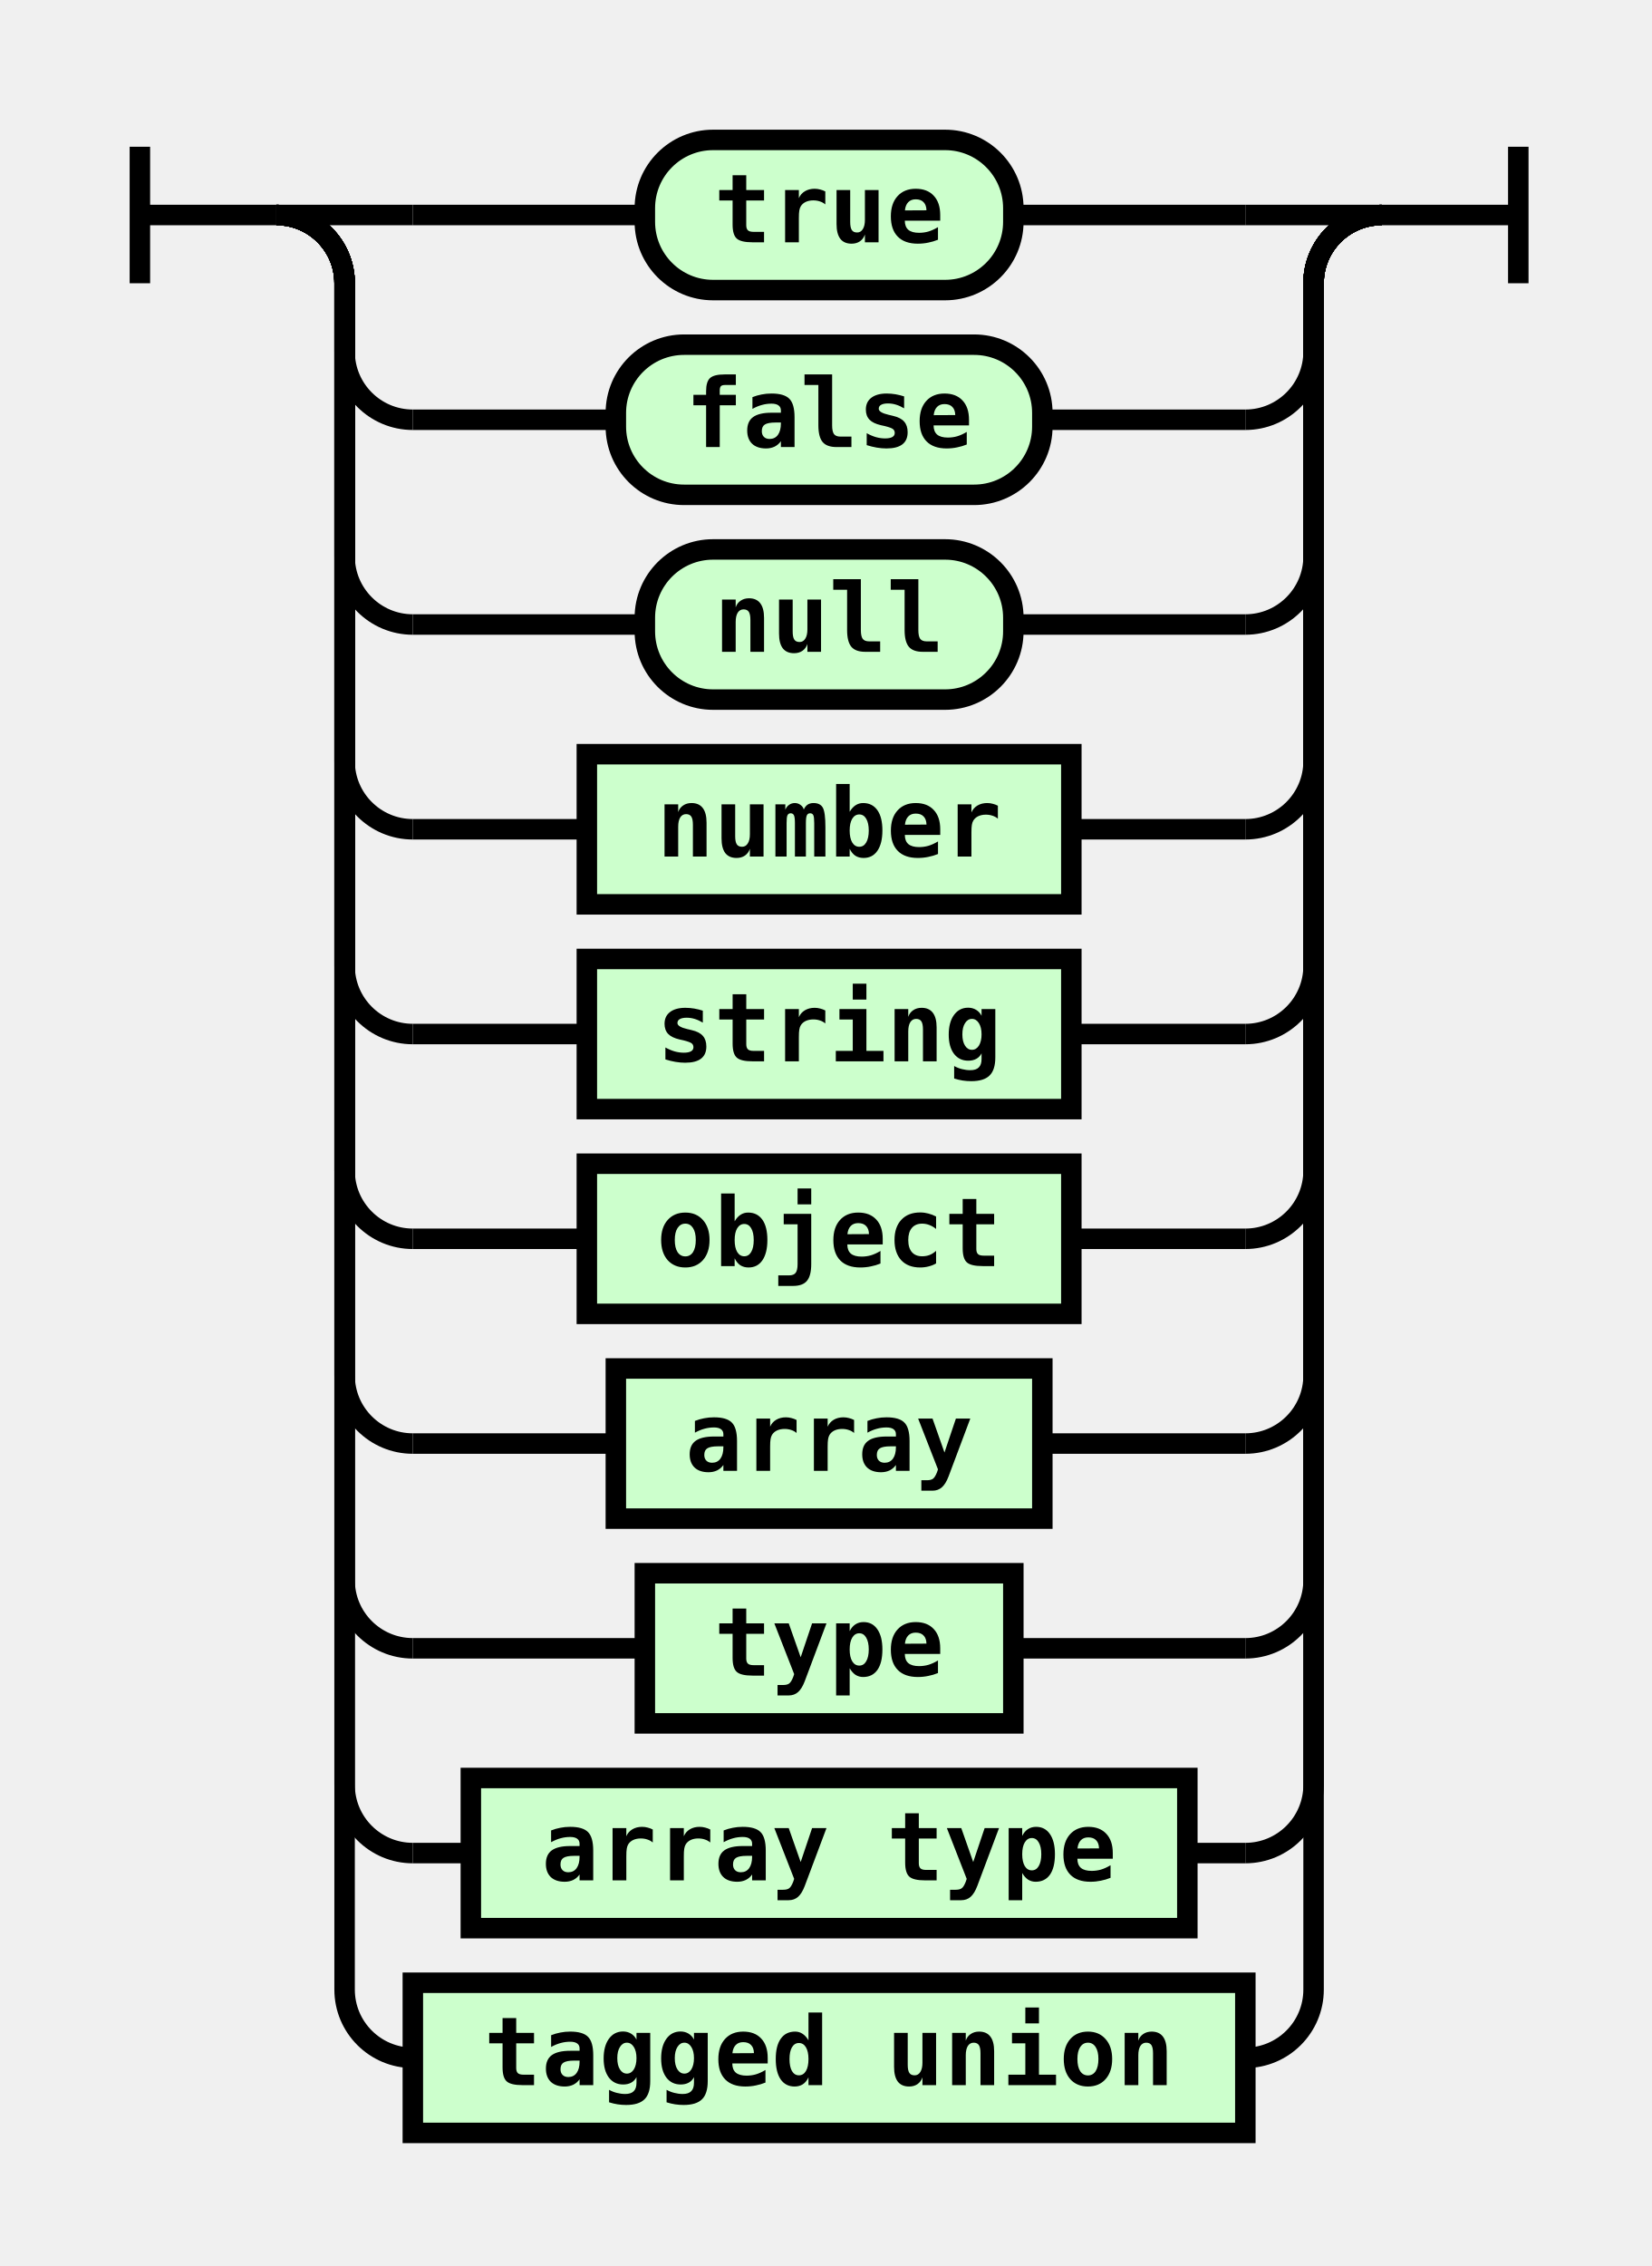
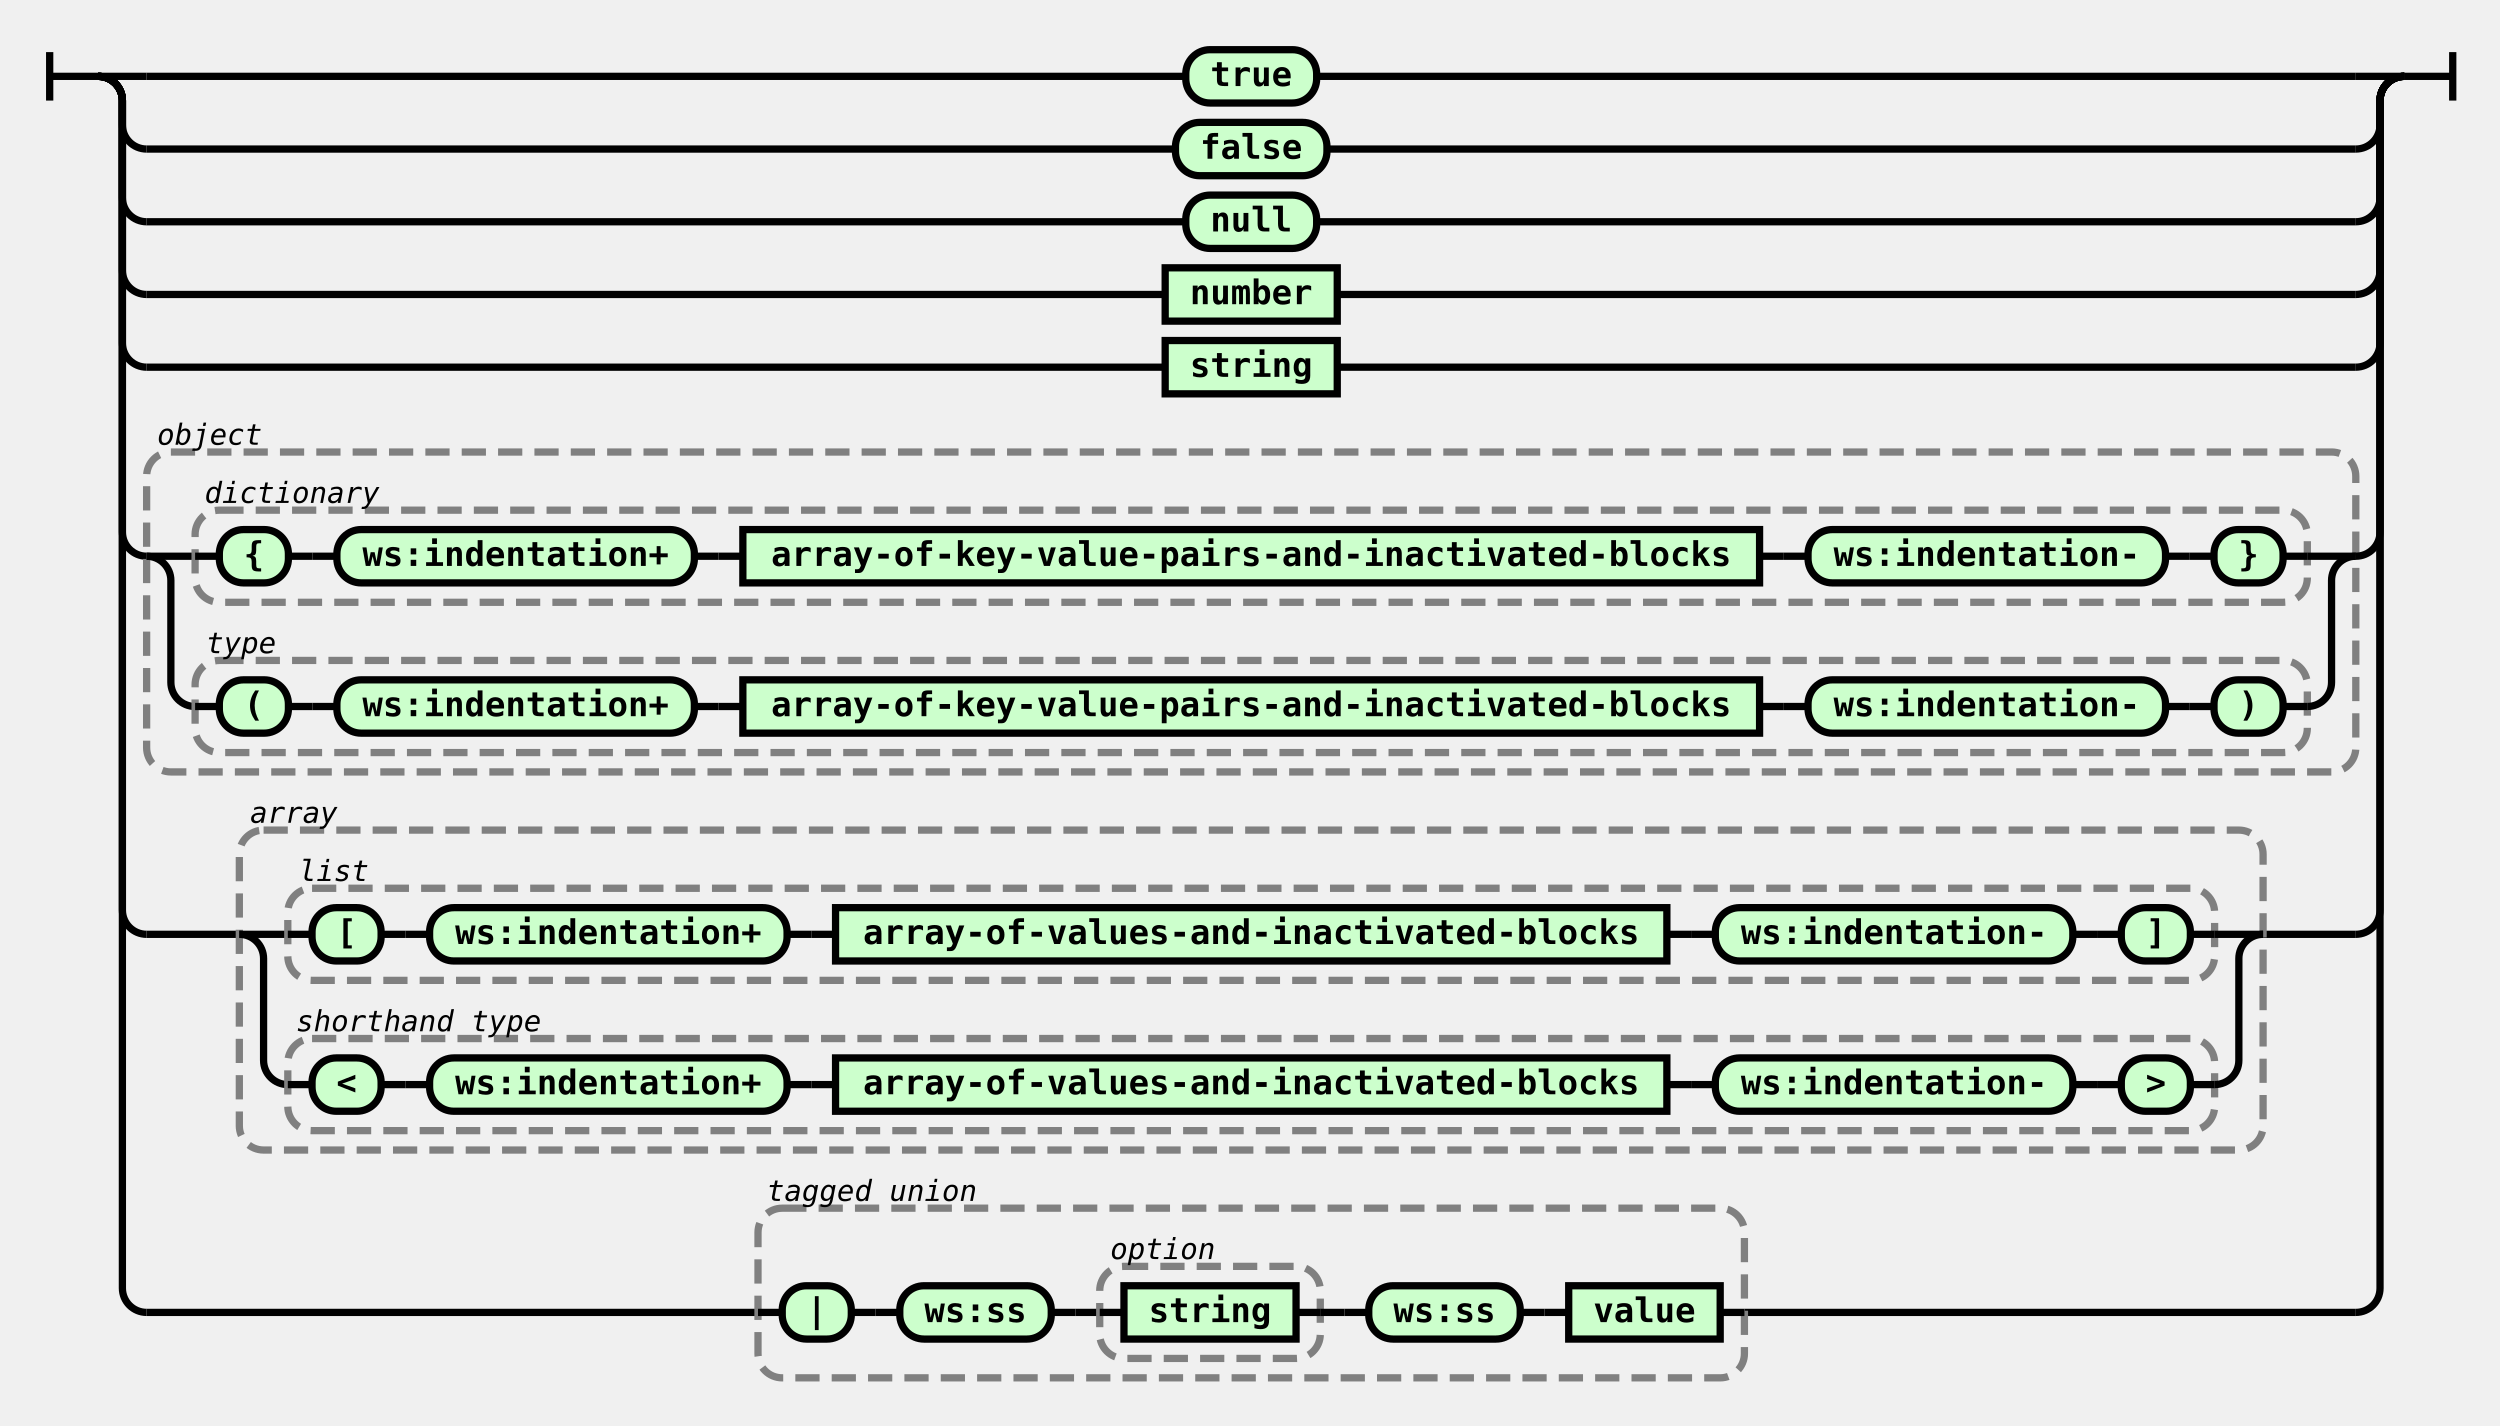
- <svg xmlns="http://www.w3.org/2000/svg" class="railroad-diagram" width="242" height="332" viewBox="0 0 242 332">
+ <svg xmlns="http://www.w3.org/2000/svg" class="railroad-diagram" width="1031.5" height="588" viewBox="0 0 1031.5 588">
  <g transform="translate(.5 .5)">
    <g>
      <path d="M20 21v20m0 -10h20" />
    </g>
    <g>
      <path d="M40 31h0" />
-       <path d="M202 31h0" />
+       <path d="M991.5 31h0" />
      <path d="M40 31h20" />
      <g class="terminal ">
-         <path d="M60 31h34" />
-         <path d="M148 31h34" />
-         <rect x="94" y="20" width="54" height="22" rx="10" ry="10" />
-         <text x="121" y="35">true</text>
-       </g>
-       <path d="M182 31h20" />
+         <path d="M60 31h428.75" />
+         <path d="M542.75 31h428.75" />
+         <rect x="488.75" y="20" width="54" height="22" rx="10" ry="10" />
+         <text x="515.75" y="35">true</text>
+       </g>
+       <path d="M971.5 31h20" />
      <path d="M40 31a10 10 0 0 1 10 10v10a10 10 0 0 0 10 10" />
      <g class="terminal ">
-         <path d="M60 61h29.75" />
-         <path d="M152.25 61h29.75" />
-         <rect x="89.75" y="50" width="62.5" height="22" rx="10" ry="10" />
-         <text x="121" y="65">false</text>
-       </g>
-       <path d="M182 61a10 10 0 0 0 10 -10v-10a10 10 0 0 1 10 -10" />
+         <path d="M60 61h424.5" />
+         <path d="M547 61h424.5" />
+         <rect x="484.5" y="50" width="62.5" height="22" rx="10" ry="10" />
+         <text x="515.75" y="65">false</text>
+       </g>
+       <path d="M971.5 61a10 10 0 0 0 10 -10v-10a10 10 0 0 1 10 -10" />
      <path d="M40 31a10 10 0 0 1 10 10v40a10 10 0 0 0 10 10" />
      <g class="terminal ">
-         <path d="M60 91h34" />
-         <path d="M148 91h34" />
-         <rect x="94" y="80" width="54" height="22" rx="10" ry="10" />
-         <text x="121" y="95">null</text>
-       </g>
-       <path d="M182 91a10 10 0 0 0 10 -10v-40a10 10 0 0 1 10 -10" />
+         <path d="M60 91h428.75" />
+         <path d="M542.75 91h428.75" />
+         <rect x="488.75" y="80" width="54" height="22" rx="10" ry="10" />
+         <text x="515.75" y="95">null</text>
+       </g>
+       <path d="M971.5 91a10 10 0 0 0 10 -10v-40a10 10 0 0 1 10 -10" />
      <path d="M40 31a10 10 0 0 1 10 10v70a10 10 0 0 0 10 10" />
      <g class="non-terminal ">
-         <path d="M60 121h25.5" />
-         <path d="M156.5 121h25.5" />
-         <rect x="85.5" y="110" width="71" height="22" />
-         <text x="121" y="125">number</text>
-       </g>
-       <path d="M182 121a10 10 0 0 0 10 -10v-70a10 10 0 0 1 10 -10" />
+         <path d="M60 121h420.25" />
+         <path d="M551.25 121h420.25" />
+         <rect x="480.25" y="110" width="71" height="22" />
+         <text x="515.75" y="125">number</text>
+       </g>
+       <path d="M971.5 121a10 10 0 0 0 10 -10v-70a10 10 0 0 1 10 -10" />
      <path d="M40 31a10 10 0 0 1 10 10v100a10 10 0 0 0 10 10" />
      <g class="non-terminal changed">
-         <path d="M60 151h25.5" />
-         <path d="M156.5 151h25.5" />
-         <rect x="85.5" y="140" width="71" height="22" />
-         <text x="121" y="155">string</text>
-       </g>
-       <path d="M182 151a10 10 0 0 0 10 -10v-100a10 10 0 0 1 10 -10" />
-       <path d="M40 31a10 10 0 0 1 10 10v130a10 10 0 0 0 10 10" />
-       <g class="non-terminal changed">
-         <path d="M60 181h25.5" />
-         <path d="M156.5 181h25.5" />
-         <rect x="85.5" y="170" width="71" height="22" />
-         <text x="121" y="185">object</text>
-       </g>
-       <path d="M182 181a10 10 0 0 0 10 -10v-130a10 10 0 0 1 10 -10" />
-       <path d="M40 31a10 10 0 0 1 10 10v160a10 10 0 0 0 10 10" />
-       <g class="non-terminal changed">
-         <path d="M60 211h29.75" />
-         <path d="M152.25 211h29.75" />
-         <rect x="89.75" y="200" width="62.5" height="22" />
-         <text x="121" y="215">array</text>
-       </g>
-       <path d="M182 211a10 10 0 0 0 10 -10v-160a10 10 0 0 1 10 -10" />
-       <path d="M40 31a10 10 0 0 1 10 10v190a10 10 0 0 0 10 10" />
-       <g class="non-terminal added">
-         <path d="M60 241h34" />
-         <path d="M148 241h34" />
-         <rect x="94" y="230" width="54" height="22" />
-         <text x="121" y="245">type</text>
-       </g>
-       <path d="M182 241a10 10 0 0 0 10 -10v-190a10 10 0 0 1 10 -10" />
-       <path d="M40 31a10 10 0 0 1 10 10v220a10 10 0 0 0 10 10" />
-       <g class="non-terminal added">
-         <path d="M60 271h8.5" />
-         <path d="M173.5 271h8.5" />
-         <rect x="68.5" y="260" width="105" height="22" />
-         <text x="121" y="275">array type</text>
-       </g>
-       <path d="M182 271a10 10 0 0 0 10 -10v-220a10 10 0 0 1 10 -10" />
-       <path d="M40 31a10 10 0 0 1 10 10v250a10 10 0 0 0 10 10" />
-       <g class="non-terminal added">
-         <path d="M60 301h0" />
-         <path d="M182 301h0" />
-         <rect x="60" y="290" width="122" height="22" />
-         <text x="121" y="305">tagged union</text>
-       </g>
-       <path d="M182 301a10 10 0 0 0 10 -10v-250a10 10 0 0 1 10 -10" />
+         <path d="M60 151h420.25" />
+         <path d="M551.25 151h420.25" />
+         <rect x="480.25" y="140" width="71" height="22" />
+         <text x="515.75" y="155">string</text>
+       </g>
+       <path d="M971.5 151a10 10 0 0 0 10 -10v-100a10 10 0 0 1 10 -10" />
+       <path d="M40 31a10 10 0 0 1 10 10v178a10 10 0 0 0 10 10" />
+       <g>
+         <path d="M60 229h0" />
+         <path d="M971.5 229h0" />
+         <rect x="60" y="186" width="911.5" height="132" rx="10" ry="10" class="group-box" />
+         <g>
+           <path d="M60 229h0" />
+           <path d="M971.5 229h0" />
+           <path d="M60 229h20" />
+           <g>
+             <path d="M80 229h0" />
+             <path d="M951.5 229h0" />
+             <rect x="80" y="210" width="871.5" height="38" rx="10" ry="10" class="group-box" />
+             <g>
+               <path d="M80 229h10" />
+               <path d="M941.5 229h10" />
+               <g class="terminal ">
+                 <path d="M90 229h0" />
+                 <path d="M118.5 229h0" />
+                 <rect x="90" y="218" width="28.5" height="22" rx="10" ry="10" />
+                 <text x="104.25" y="233">{</text>
+               </g>
+               <path d="M118.5 229h10" />
+               <path d="M128.5 229h10" />
+               <g class="terminal whitespace">
+                 <path d="M138.5 229h0" />
+                 <path d="M286 229h0" />
+                 <rect x="138.5" y="218" width="147.5" height="22" rx="10" ry="10" />
+                 <text x="212.25" y="233">ws:indentation+</text>
+               </g>
+               <path d="M286 229h10" />
+               <path d="M296 229h10" />
+               <g class="non-terminal changed">
+                 <path d="M306 229h0" />
+                 <path d="M725.5 229h0" />
+                 <rect x="306" y="218" width="419.5" height="22" />
+                 <text x="515.75" y="233">array-of-key-value-pairs-and-inactivated-blocks</text>
+               </g>
+               <path d="M725.5 229h10" />
+               <path d="M735.5 229h10" />
+               <g class="terminal whitespace">
+                 <path d="M745.5 229h0" />
+                 <path d="M893 229h0" />
+                 <rect x="745.5" y="218" width="147.5" height="22" rx="10" ry="10" />
+                 <text x="819.25" y="233">ws:indentation-</text>
+               </g>
+               <path d="M893 229h10" />
+               <path d="M903 229h10" />
+               <g class="terminal ">
+                 <path d="M913 229h0" />
+                 <path d="M941.5 229h0" />
+                 <rect x="913" y="218" width="28.5" height="22" rx="10" ry="10" />
+                 <text x="927.25" y="233">}</text>
+               </g>
+             </g>
+             <g class="comment changed">
+               <path d="M80 202h0" />
+               <path d="M160 202h0" />
+               <text x="120" y="207" class="comment">dictionary</text>
+             </g>
+           </g>
+           <path d="M951.5 229h20" />
+           <path d="M60 229a10 10 0 0 1 10 10v42a10 10 0 0 0 10 10" />
+           <g>
+             <path d="M80 291h0" />
+             <path d="M951.5 291h0" />
+             <rect x="80" y="272" width="871.5" height="38" rx="10" ry="10" class="group-box" />
+             <g>
+               <path d="M80 291h10" />
+               <path d="M941.5 291h10" />
+               <g class="terminal added">
+                 <path d="M90 291h0" />
+                 <path d="M118.5 291h0" />
+                 <rect x="90" y="280" width="28.5" height="22" rx="10" ry="10" />
+                 <text x="104.25" y="295">(</text>
+               </g>
+               <path d="M118.5 291h10" />
+               <path d="M128.5 291h10" />
+               <g class="terminal whitespace">
+                 <path d="M138.5 291h0" />
+                 <path d="M286 291h0" />
+                 <rect x="138.5" y="280" width="147.5" height="22" rx="10" ry="10" />
+                 <text x="212.25" y="295">ws:indentation+</text>
+               </g>
+               <path d="M286 291h10" />
+               <path d="M296 291h10" />
+               <g class="non-terminal changed">
+                 <path d="M306 291h0" />
+                 <path d="M725.5 291h0" />
+                 <rect x="306" y="280" width="419.5" height="22" />
+                 <text x="515.75" y="295">array-of-key-value-pairs-and-inactivated-blocks</text>
+               </g>
+               <path d="M725.5 291h10" />
+               <path d="M735.5 291h10" />
+               <g class="terminal whitespace">
+                 <path d="M745.5 291h0" />
+                 <path d="M893 291h0" />
+                 <rect x="745.5" y="280" width="147.5" height="22" rx="10" ry="10" />
+                 <text x="819.25" y="295">ws:indentation-</text>
+               </g>
+               <path d="M893 291h10" />
+               <path d="M903 291h10" />
+               <g class="terminal added">
+                 <path d="M913 291h0" />
+                 <path d="M941.5 291h0" />
+                 <rect x="913" y="280" width="28.5" height="22" rx="10" ry="10" />
+                 <text x="927.25" y="295">)</text>
+               </g>
+             </g>
+             <g class="comment added">
+               <path d="M80 264h0" />
+               <path d="M118 264h0" />
+               <text x="99" y="269" class="comment">type</text>
+             </g>
+           </g>
+           <path d="M951.5 291a10 10 0 0 0 10 -10v-42a10 10 0 0 1 10 -10" />
+         </g>
+         <g class="comment ">
+           <path d="M60 178h0" />
+           <path d="M112 178h0" />
+           <text x="86" y="183" class="comment">object</text>
+         </g>
+       </g>
+       <path d="M971.5 229a10 10 0 0 0 10 -10v-178a10 10 0 0 1 10 -10" />
+       <path d="M40 31a10 10 0 0 1 10 10v334a10 10 0 0 0 10 10" />
+       <g>
+         <path d="M60 385h38.25" />
+         <path d="M933.25 385h38.25" />
+         <rect x="98.25" y="342" width="835" height="132" rx="10" ry="10" class="group-box" />
+         <g>
+           <path d="M98.25 385h0" />
+           <path d="M933.25 385h0" />
+           <path d="M98.25 385h20" />
+           <g>
+             <path d="M118.25 385h0" />
+             <path d="M913.25 385h0" />
+             <rect x="118.25" y="366" width="795" height="38" rx="10" ry="10" class="group-box" />
+             <g>
+               <path d="M118.25 385h10" />
+               <path d="M903.25 385h10" />
+               <g class="terminal ">
+                 <path d="M128.25 385h0" />
+                 <path d="M156.75 385h0" />
+                 <rect x="128.25" y="374" width="28.5" height="22" rx="10" ry="10" />
+                 <text x="142.5" y="389">[</text>
+               </g>
+               <path d="M156.75 385h10" />
+               <path d="M166.75 385h10" />
+               <g class="terminal whitespace">
+                 <path d="M176.75 385h0" />
+                 <path d="M324.25 385h0" />
+                 <rect x="176.75" y="374" width="147.5" height="22" rx="10" ry="10" />
+                 <text x="250.5" y="389">ws:indentation+</text>
+               </g>
+               <path d="M324.25 385h10" />
+               <path d="M334.25 385h10" />
+               <g class="non-terminal changed">
+                 <path d="M344.25 385h0" />
+                 <path d="M687.25 385h0" />
+                 <rect x="344.25" y="374" width="343" height="22" />
+                 <text x="515.75" y="389">array-of-values-and-inactivated-blocks</text>
+               </g>
+               <path d="M687.25 385h10" />
+               <path d="M697.25 385h10" />
+               <g class="terminal whitespace">
+                 <path d="M707.25 385h0" />
+                 <path d="M854.75 385h0" />
+                 <rect x="707.25" y="374" width="147.5" height="22" rx="10" ry="10" />
+                 <text x="781" y="389">ws:indentation-</text>
+               </g>
+               <path d="M854.75 385h10" />
+               <path d="M864.75 385h10" />
+               <g class="terminal ">
+                 <path d="M874.75 385h0" />
+                 <path d="M903.25 385h0" />
+                 <rect x="874.75" y="374" width="28.5" height="22" rx="10" ry="10" />
+                 <text x="889" y="389">]</text>
+               </g>
+             </g>
+             <g class="comment changed">
+               <path d="M118.25 358h0" />
+               <path d="M156.25 358h0" />
+               <text x="137.25" y="363" class="comment">list</text>
+             </g>
+           </g>
+           <path d="M913.25 385h20" />
+           <path d="M98.25 385a10 10 0 0 1 10 10v42a10 10 0 0 0 10 10" />
+           <g>
+             <path d="M118.25 447h0" />
+             <path d="M913.25 447h0" />
+             <rect x="118.25" y="428" width="795" height="38" rx="10" ry="10" class="group-box" />
+             <g>
+               <path d="M118.25 447h10" />
+               <path d="M903.25 447h10" />
+               <g class="terminal added">
+                 <path d="M128.25 447h0" />
+                 <path d="M156.75 447h0" />
+                 <rect x="128.25" y="436" width="28.5" height="22" rx="10" ry="10" />
+                 <text x="142.5" y="451">&lt;</text>
+               </g>
+               <path d="M156.75 447h10" />
+               <path d="M166.75 447h10" />
+               <g class="terminal whitespace">
+                 <path d="M176.75 447h0" />
+                 <path d="M324.25 447h0" />
+                 <rect x="176.75" y="436" width="147.5" height="22" rx="10" ry="10" />
+                 <text x="250.5" y="451">ws:indentation+</text>
+               </g>
+               <path d="M324.25 447h10" />
+               <path d="M334.25 447h10" />
+               <g class="non-terminal changed">
+                 <path d="M344.25 447h0" />
+                 <path d="M687.25 447h0" />
+                 <rect x="344.25" y="436" width="343" height="22" />
+                 <text x="515.75" y="451">array-of-values-and-inactivated-blocks</text>
+               </g>
+               <path d="M687.25 447h10" />
+               <path d="M697.25 447h10" />
+               <g class="terminal whitespace">
+                 <path d="M707.25 447h0" />
+                 <path d="M854.75 447h0" />
+                 <rect x="707.25" y="436" width="147.5" height="22" rx="10" ry="10" />
+                 <text x="781" y="451">ws:indentation-</text>
+               </g>
+               <path d="M854.75 447h10" />
+               <path d="M864.75 447h10" />
+               <g class="terminal added">
+                 <path d="M874.75 447h0" />
+                 <path d="M903.25 447h0" />
+                 <rect x="874.75" y="436" width="28.5" height="22" rx="10" ry="10" />
+                 <text x="889" y="451">&gt;</text>
+               </g>
+             </g>
+             <g class="comment added">
+               <path d="M118.25 420h0" />
+               <path d="M226.25 420h0" />
+               <text x="172.25" y="425" class="comment">shorthand type</text>
+             </g>
+           </g>
+           <path d="M913.25 447a10 10 0 0 0 10 -10v-42a10 10 0 0 1 10 -10" />
+         </g>
+         <g class="comment ">
+           <path d="M98.25 334h0" />
+           <path d="M143.25 334h0" />
+           <text x="120.75" y="339" class="comment">array</text>
+         </g>
+       </g>
+       <path d="M971.5 385a10 10 0 0 0 10 -10v-334a10 10 0 0 1 10 -10" />
+       <path d="M40 31a10 10 0 0 1 10 10v490a10 10 0 0 0 10 10" />
+       <g>
+         <path d="M60 541h252.25" />
+         <path d="M719.25 541h252.25" />
+         <rect x="312.25" y="498" width="407" height="70" rx="10" ry="10" class="group-box" />
+         <g>
+           <path d="M312.25 541h10" />
+           <path d="M709.25 541h10" />
+           <g class="terminal added">
+             <path d="M322.25 541h0" />
+             <path d="M350.75 541h0" />
+             <rect x="322.25" y="530" width="28.5" height="22" rx="10" ry="10" />
+             <text x="336.5" y="545">|</text>
+           </g>
+           <path d="M350.75 541h10" />
+           <path d="M360.75 541h10" />
+           <g class="terminal whitespace">
+             <path d="M370.75 541h0" />
+             <path d="M433.25 541h0" />
+             <rect x="370.75" y="530" width="62.5" height="22" rx="10" ry="10" />
+             <text x="402" y="545">ws:ss</text>
+           </g>
+           <path d="M433.25 541h10" />
+           <path d="M443.25 541h10" />
+           <g>
+             <path d="M453.25 541h0" />
+             <path d="M544.25 541h0" />
+             <rect x="453.25" y="522" width="91" height="38" rx="10" ry="10" class="group-box" />
+             <g class="non-terminal added">
+               <path d="M453.25 541h10" />
+               <path d="M534.25 541h10" />
+               <rect x="463.25" y="530" width="71" height="22" />
+               <text x="498.75" y="545">string</text>
+             </g>
+             <g class="comment added">
+               <path d="M453.25 514h0" />
+               <path d="M505.25 514h0" />
+               <text x="479.25" y="519" class="comment">option</text>
+             </g>
+           </g>
+           <path d="M544.25 541h10" />
+           <path d="M554.25 541h10" />
+           <g class="terminal whitespace">
+             <path d="M564.25 541h0" />
+             <path d="M626.75 541h0" />
+             <rect x="564.25" y="530" width="62.5" height="22" rx="10" ry="10" />
+             <text x="595.5" y="545">ws:ss</text>
+           </g>
+           <path d="M626.75 541h10" />
+           <path d="M636.75 541h10" />
+           <g class="non-terminal added">
+             <path d="M646.75 541h0" />
+             <path d="M709.25 541h0" />
+             <rect x="646.75" y="530" width="62.5" height="22" />
+             <text x="678" y="545">value</text>
+           </g>
+         </g>
+         <g class="comment added">
+           <path d="M312.25 490h0" />
+           <path d="M406.25 490h0" />
+           <text x="359.25" y="495" class="comment">tagged union</text>
+         </g>
+       </g>
+       <path d="M971.5 541a10 10 0 0 0 10 -10v-490a10 10 0 0 1 10 -10" />
    </g>
-     <path d="M 202 31 h 20 m 0 -10 v 20" />
+     <path d="M 991.5 31 h 20 m 0 -10 v 20" />
  </g>
  <style>
- 	svg {
- 		background-color: hsl(30,20%,95%);
- 	}
- 	path {
- 		stroke-width: 3;
- 		stroke: black;
- 		fill: rgba(0,0,0,0);
- 	}
- 	text {
- 		font: bold 14px monospace;
- 		text-anchor: middle;
- 		white-space: pre;
- 	}
- 	text.diagram-text {
- 		font-size: 12px;
- 	}
- 	text.diagram-arrow {
- 		font-size: 16px;
- 	}
- 	text.label {
- 		text-anchor: start;
- 	}
- 	text.comment {
- 		font: italic 12px monospace;
- 	}
- 	g.non-terminal text {
- 		/*font-style: italic;*/
- 	}
- 	rect {
- 		stroke-width: 3;
- 		stroke: black;
- 		fill: hsl(120,100%,90%);
- 	}
- 	rect.group-box {
- 		stroke: gray;
- 		stroke-dasharray: 10 5;
- 		fill: none;
- 	}
- 	path.diagram-text {
- 		stroke-width: 3;
- 		stroke: black;
- 		fill: white;
- 		cursor: help;
- 	}
- 	g.diagram-text:hover path.diagram-text {
- 		fill: #eee;
- 	}</style>
+ 		svg {
+ 			background-color: hsl(30,20%,95%);
+ 		}
+ 		path {
+ 			stroke-width: 3;
+ 			stroke: black;
+ 			fill: rgba(0,0,0,0);
+ 		}
+ 		text {
+ 			font: bold 14px monospace;
+ 			text-anchor: middle;
+ 			white-space: pre;
+ 		}
+ 		text.diagram-text {
+ 			font-size: 12px;
+ 		}
+ 		text.diagram-arrow {
+ 			font-size: 16px;
+ 		}
+ 		text.label {
+ 			text-anchor: start;
+ 		}
+ 		text.comment {
+ 			font: italic 12px monospace;
+ 		}
+ 		g.non-terminal text {
+ 			/*font-style: italic;*/
+ 		}
+ 		rect {
+ 			stroke-width: 3;
+ 			stroke: black;
+ 			fill: hsl(120,100%,90%);
+ 		}
+ 		rect.group-box {
+ 			stroke: gray;
+ 			stroke-dasharray: 10 5;
+ 			fill: none;
+ 		}
+ 		path.diagram-text {
+ 			stroke-width: 3;
+ 			stroke: black;
+ 			fill: white;
+ 			cursor: help;
+ 		}
+ 		g.diagram-text:hover path.diagram-text {
+ 			fill: #eee;
+ 		}</style>
</svg>
